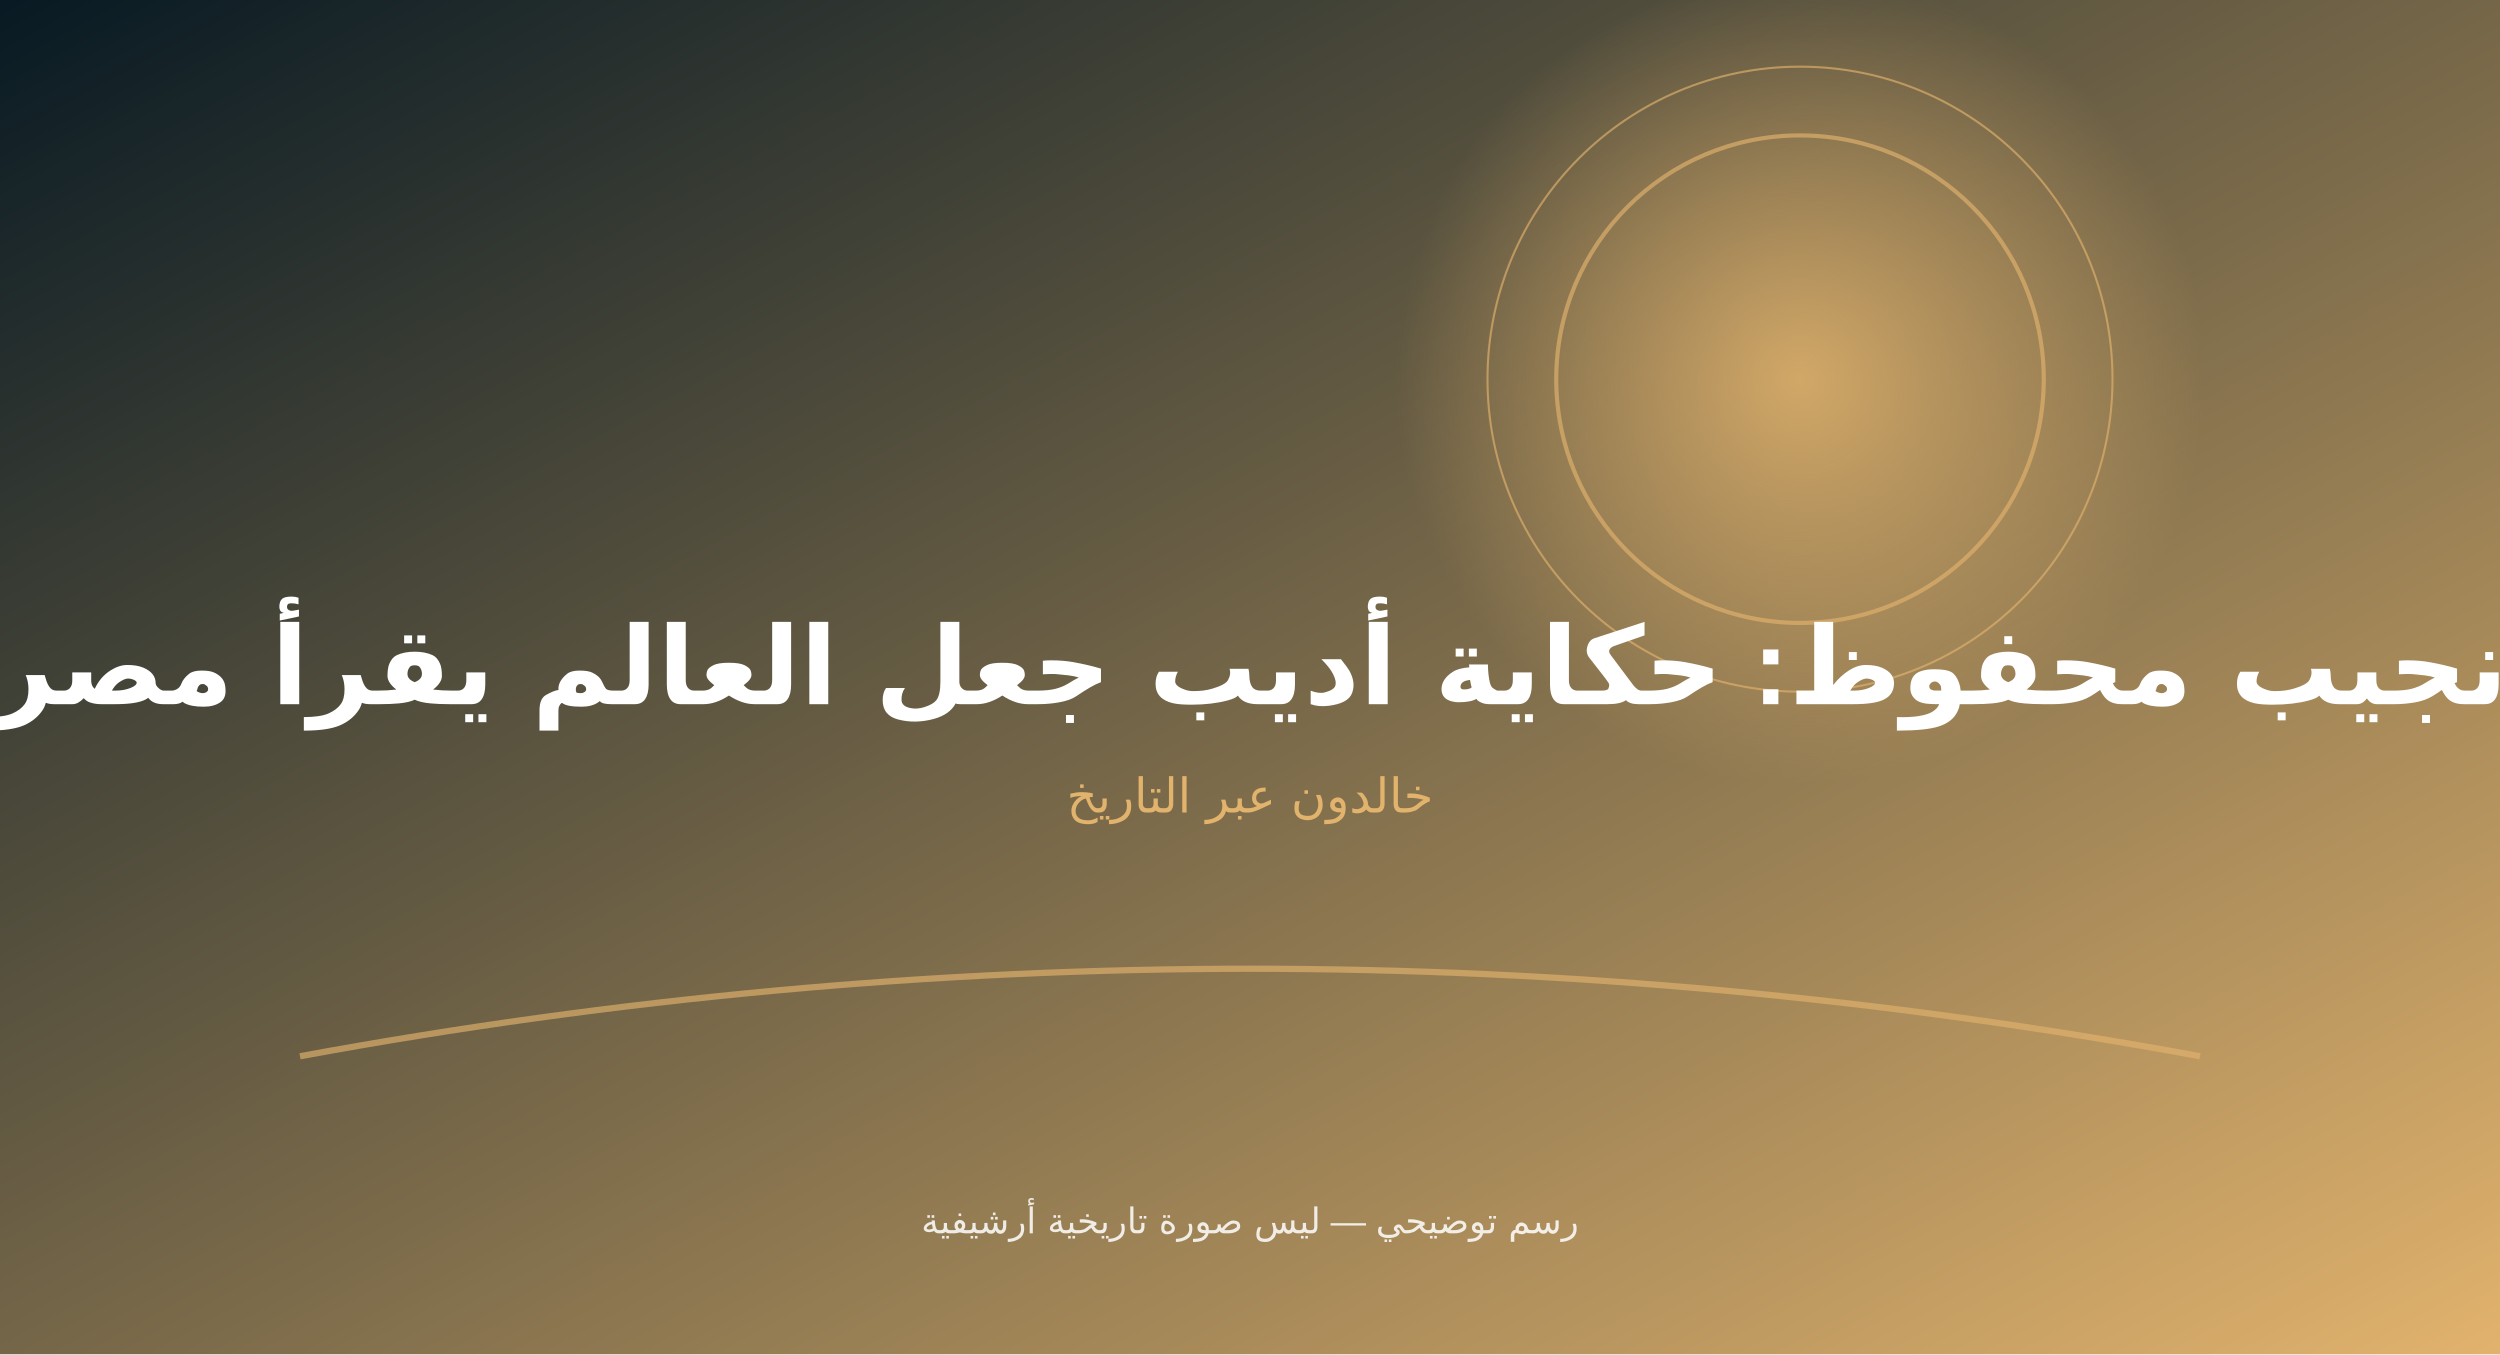
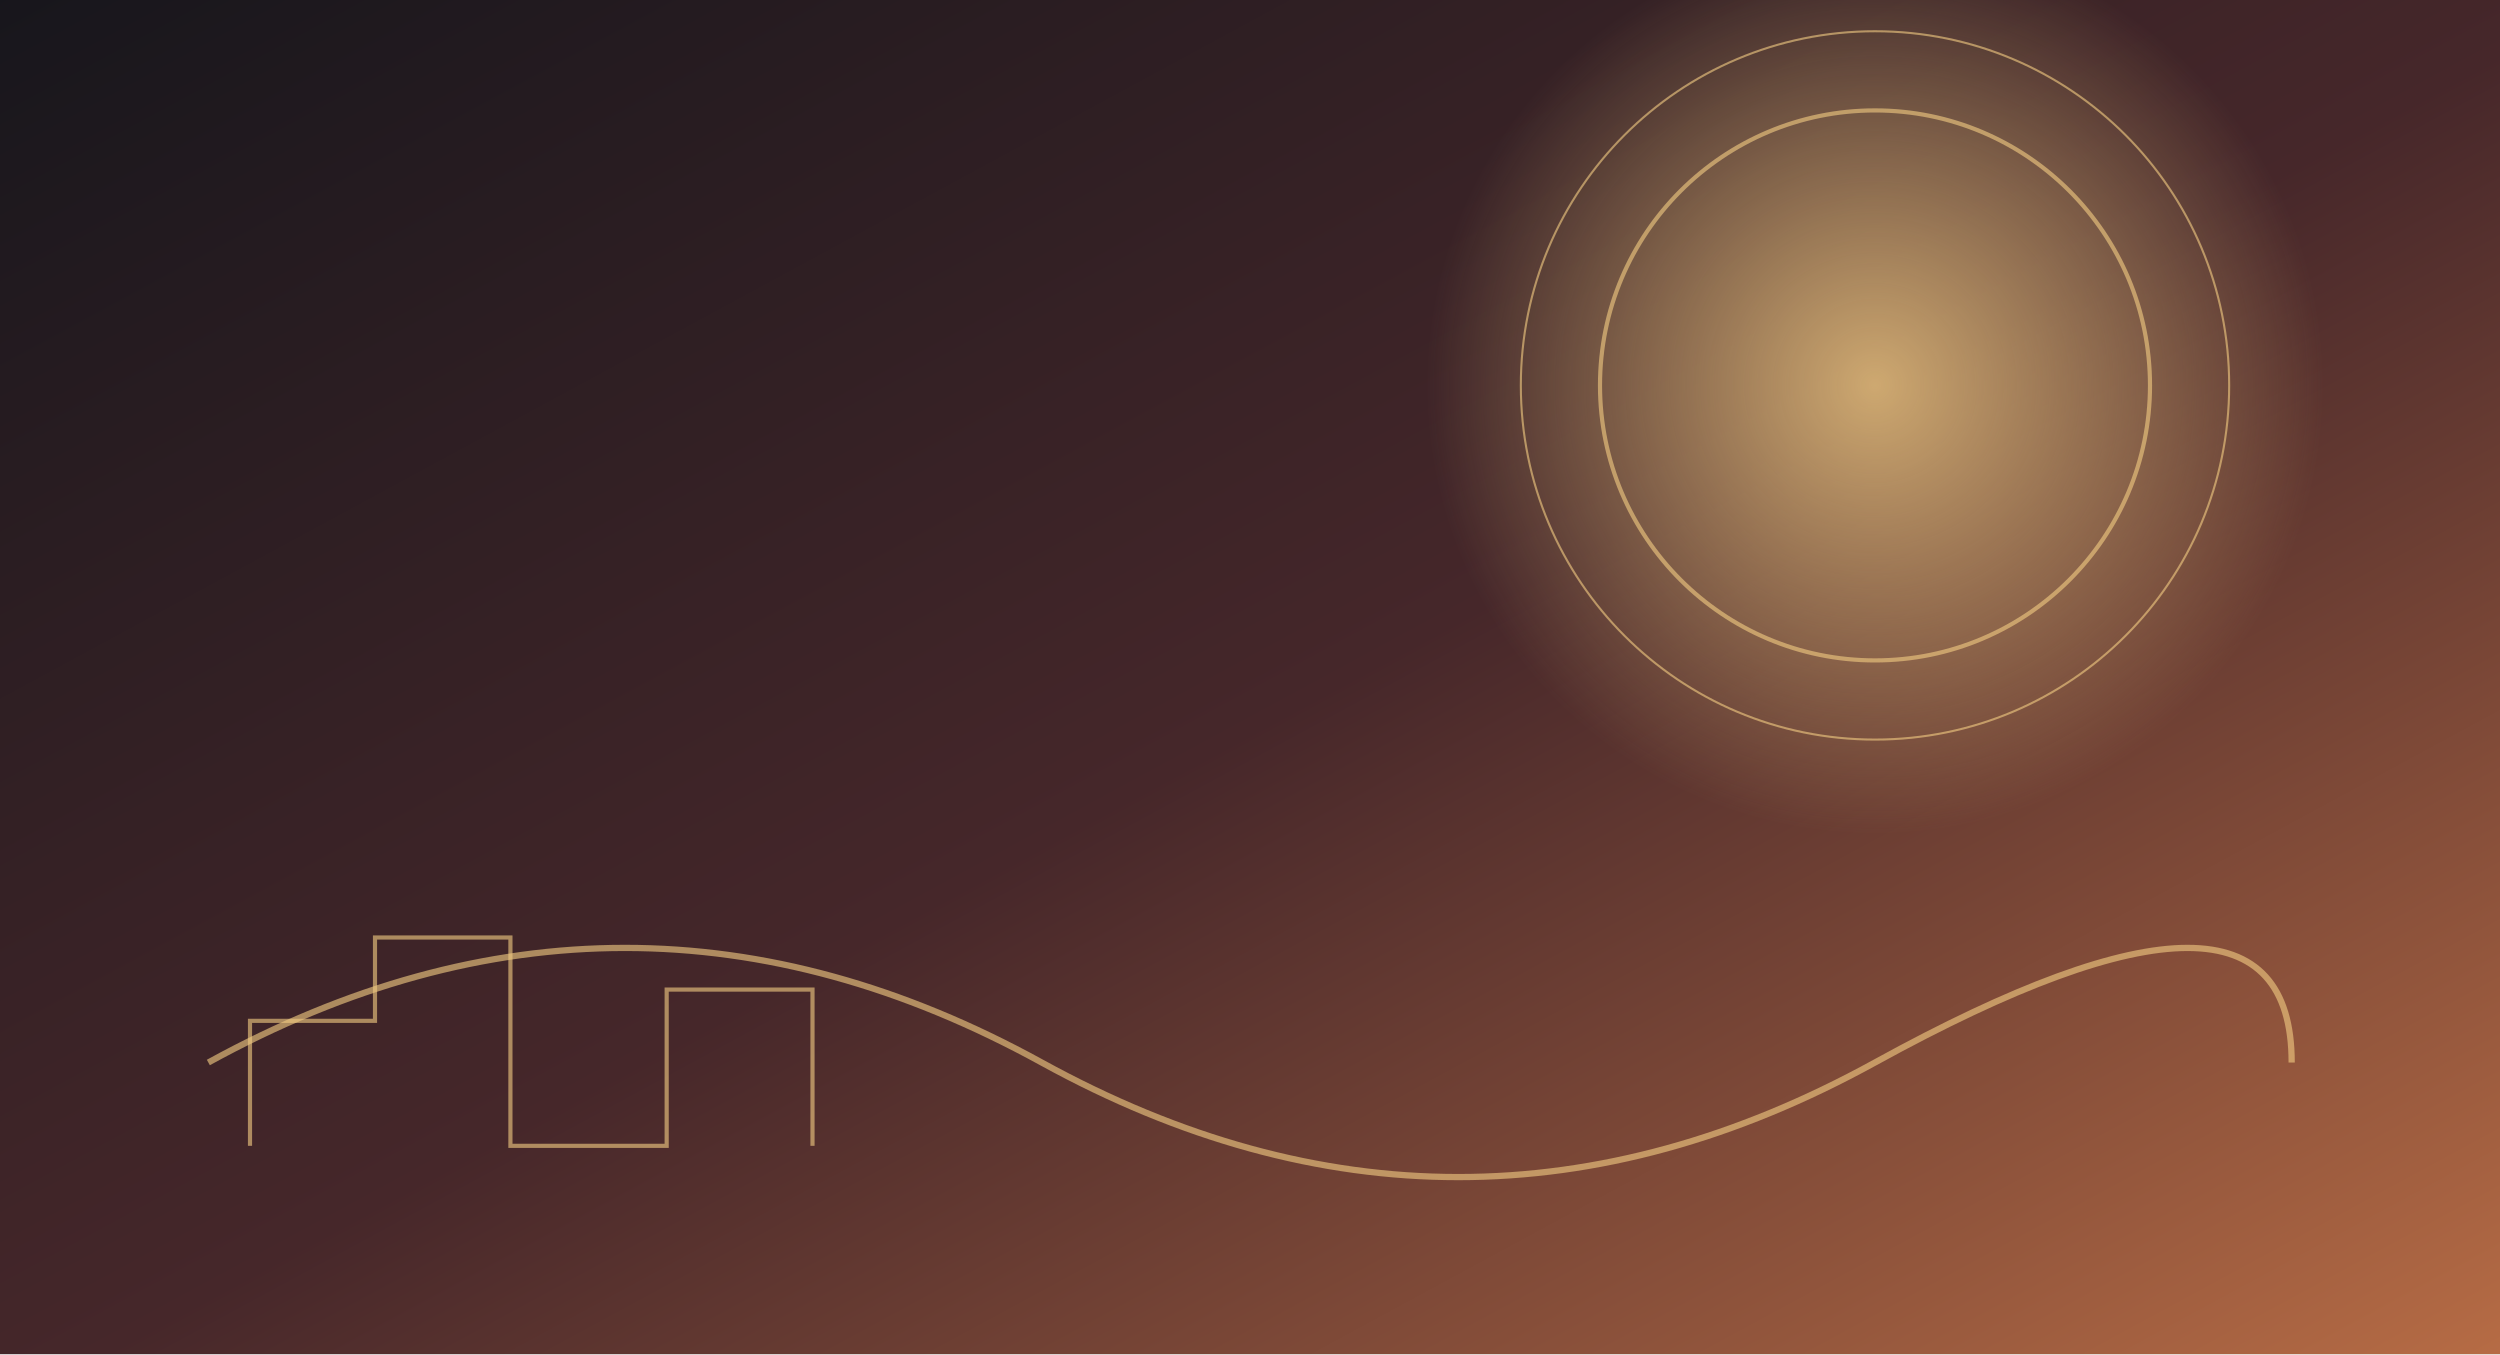
<svg xmlns="http://www.w3.org/2000/svg" width="1200" height="650" viewBox="0 0 1200 650" role="img" aria-labelledby="title desc">
  <defs>
    <linearGradient id="bg" x1="0" y1="0" x2="1" y2="1">
-       <stop stop-color="#071923" />
-       <stop offset="1" stop-color="#e2b36d" />
+       <stop stop-color="#17161c" />
+       <stop offset=".52" stop-color="#46272a" />
+       <stop offset="1" stop-color="#b76c45" />
    </linearGradient>
    <radialGradient id="glow">
-       <stop stop-color="#e2b36d" stop-opacity=".85" />
-       <stop offset="1" stop-color="#e2b36d" stop-opacity="0" />
+       <stop stop-color="#f0c982" stop-opacity=".8" />
+       <stop offset="1" stop-color="#f0c982" stop-opacity="0" />
    </radialGradient>
  </defs>
-   <rect width="100%" height="100%" fill="url(#bg)" />
-   <circle cx="864" cy="182" r="195" fill="url(#glow)" />
-   <g fill="none" stroke="#e2b36d" stroke-opacity=".65">
-     <circle cx="864" cy="182" r="117" stroke-width="2" />
-     <circle cx="864" cy="182" r="150" stroke-width="1" />
-     <path d="M 144 507 Q 600 423 1056 507" stroke-width="3" />
+   <rect width="1200" height="650" fill="url(#bg)" />
+   <circle cx="900" cy="185" r="215" fill="url(#glow)" />
+   <g fill="none" stroke="#f0c982" stroke-opacity=".62">
+     <circle cx="900" cy="185" r="132" stroke-width="2" />
+     <circle cx="900" cy="185" r="170" stroke-width="1" />
+     <path d="M 100 510 Q 300 400 500 510 T 900 510 T 1100 510" stroke-width="3" />
+     <path d="M 120 550 L 120 490 L 180 490 L 180 450 L 245 450 L 245 550 L 320 550 L 320 475 L 390 475 L 390 550" stroke-width="2" />
  </g>
-   <text x="50%" y="338" text-anchor="middle" fill="#fff" font-family="Cairo,Arial,sans-serif" font-size="52" font-weight="700">نجيب محفوظ: حكاية أديب جعل العالم يقرأ مصر</text>
-   <text x="50%" y="390" text-anchor="middle" fill="#e2b36d" font-family="Cairo,Arial,sans-serif" font-size="23">خالدون عبر التاريخ</text>
-   <text x="50%" y="592" text-anchor="middle" fill="#fff" opacity=".85" font-family="Cairo,Arial,sans-serif" font-size="17">رسم توضيحي — ليس صورة تاريخية أرشيفية</text>
</svg>
